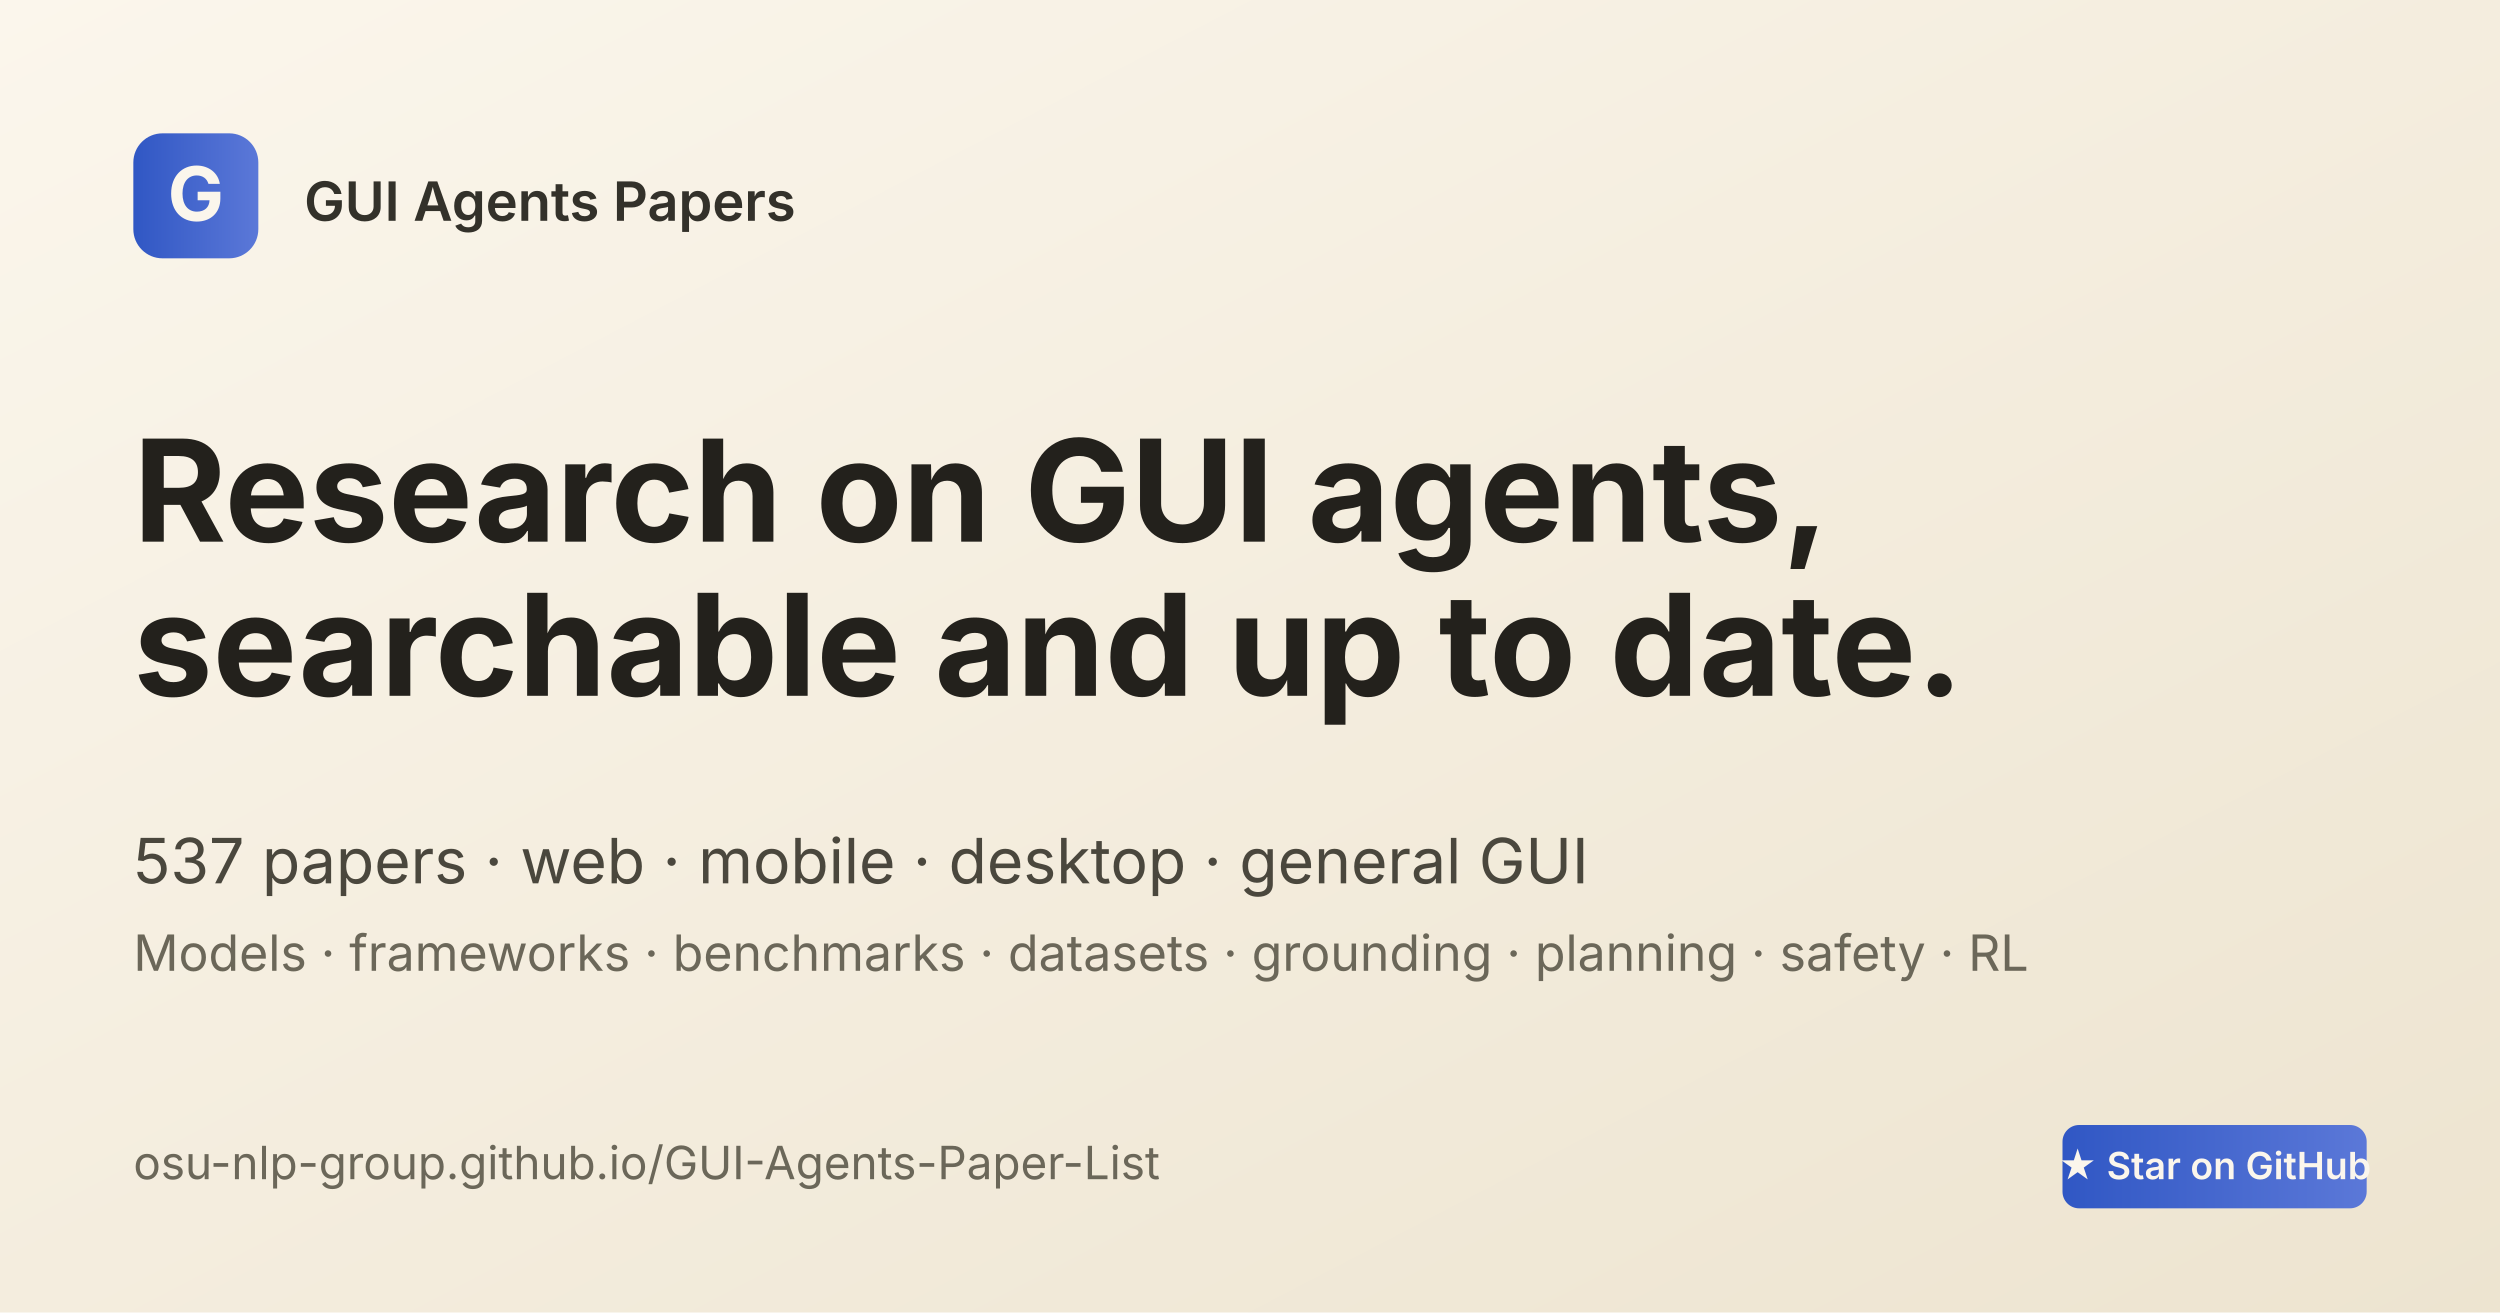
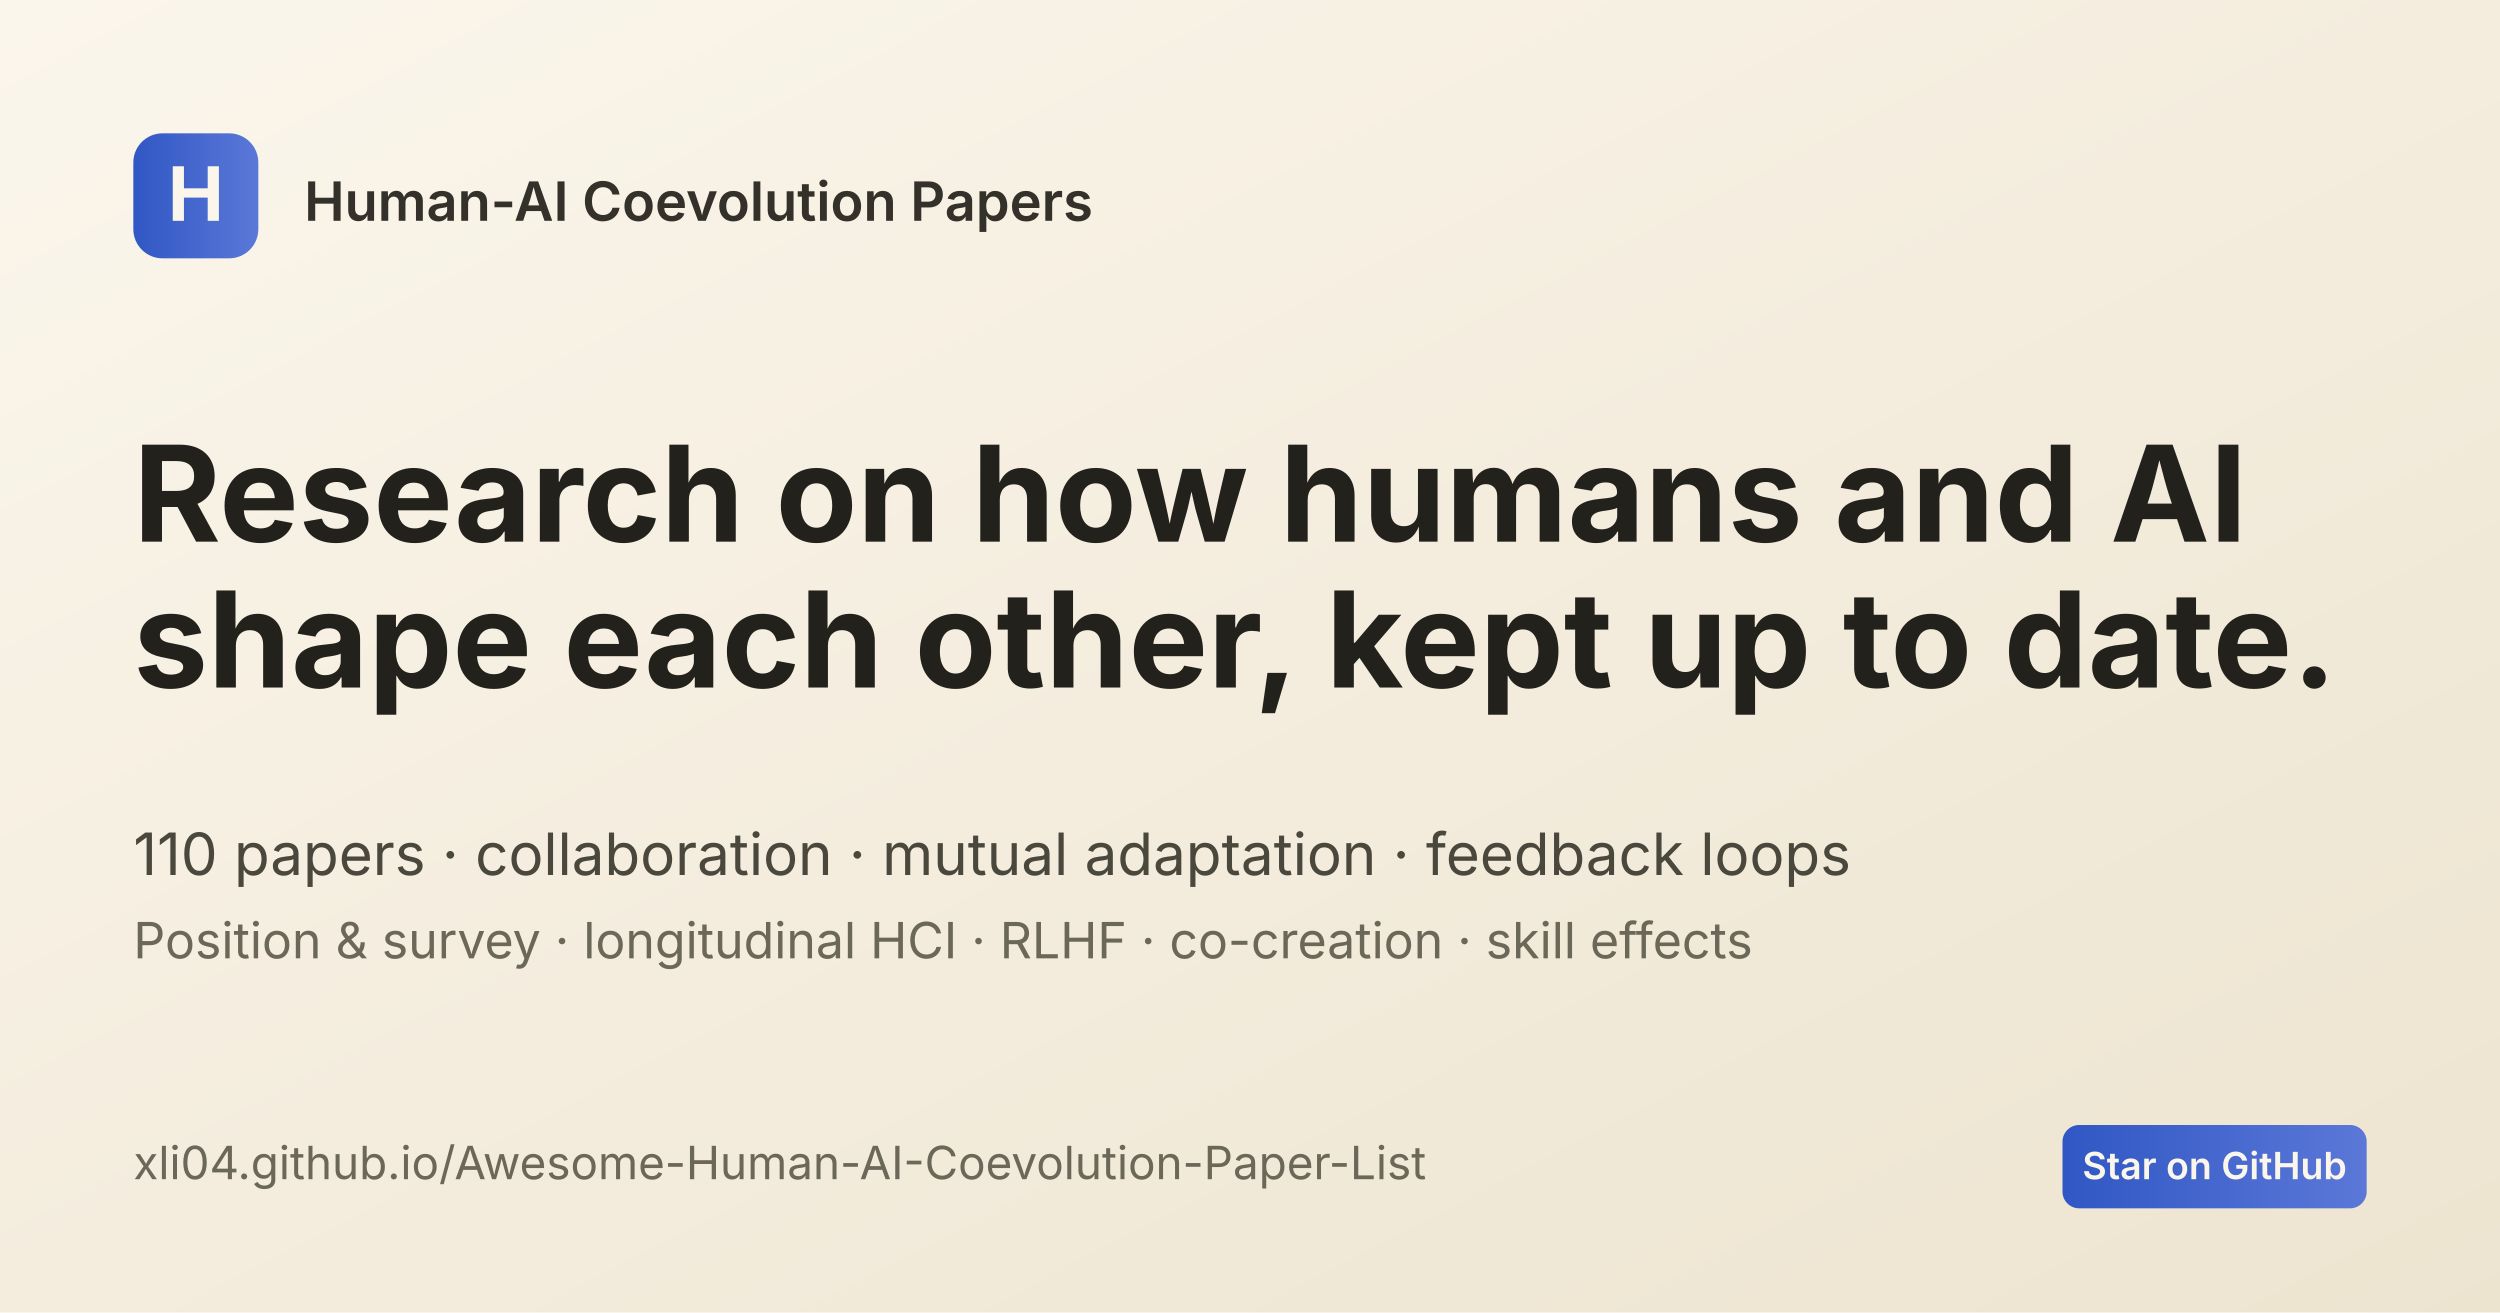
<svg xmlns="http://www.w3.org/2000/svg" viewBox="0 0 1200 630" width="1200" height="630">
  <defs>
    <linearGradient id="bg" x1="0" y1="0" x2="1" y2="1">
      <stop offset="0" stop-color="#fbf6ec" />
      <stop offset="1" stop-color="#ede4d0" />
    </linearGradient>
    <linearGradient id="accent" x1="0" y1="0" x2="1" y2="0">
      <stop offset="0" stop-color="#3057c4" />
      <stop offset="1" stop-color="#5b78d8" />
    </linearGradient>
  </defs>
  <rect width="1200" height="630" fill="url(#bg)" />
  <g font-family="ui-sans-serif, system-ui, -apple-system, Inter, Arial, sans-serif">
    <rect x="64" y="64" width="60" height="60" rx="14" fill="url(#accent)" />
-     <text x="94" y="106" text-anchor="middle" font-size="36" font-weight="700" fill="#fbf6ec">G</text>
-     <text x="146" y="106" font-size="26" font-weight="600" fill="#33312a">GUI Agents Papers</text>
-     <text x="64" y="260" font-size="68" font-weight="700" fill="#23211c">Research on GUI agents,</text>
-     <text x="64" y="334" font-size="68" font-weight="700" fill="#23211c">searchable and up to date.</text>
-     <text x="64" y="424" font-size="30" fill="#4a473d">537 papers · web · mobile · desktop · general GUI</text>
-     <text x="64" y="466" font-size="24" fill="#6b6759">Models · frameworks · benchmarks · datasets · grounding · planning · safety · RL</text>
+     <text x="94" y="106" text-anchor="middle" font-size="36" font-weight="700" fill="#fbf6ec">H</text>
+     <text x="146" y="106" font-size="26" font-weight="600" fill="#33312a">Human-AI Coevolution Papers</text>
+     <text x="64" y="260" font-size="64" font-weight="700" fill="#23211c">Research on how humans and AI</text>
+     <text x="64" y="330" font-size="64" font-weight="700" fill="#23211c">shape each other, kept up to date.</text>
+     <text x="64" y="420" font-size="28" fill="#4a473d">110 papers · collaboration · mutual adaptation · feedback loops</text>
+     <text x="64" y="460" font-size="24" fill="#6b6759">Position &amp; survey · longitudinal HCI · RLHF · co-creation · skill effects</text>
    <g>
-       <text x="64" y="566" font-size="22" fill="#6b6759">osu-nlp-group.github.io/GUI-Agents-Paper-List</text>
+       <text x="64" y="566" font-size="22" fill="#6b6759">xli04.github.io/Awesome-Human-AI-Coevolution-Paper-List</text>
    </g>
    <g transform="translate(990, 540)">
      <rect x="0" y="0" width="146" height="40" rx="8" fill="url(#accent)" />
-       <text x="73" y="26" text-anchor="middle" font-size="18" font-weight="600" fill="#fbf6ec">★ Star on GitHub</text>
+       <text x="73" y="26" text-anchor="middle" font-size="18" font-weight="600" fill="#fbf6ec">Star on GitHub</text>
    </g>
  </g>
</svg>
